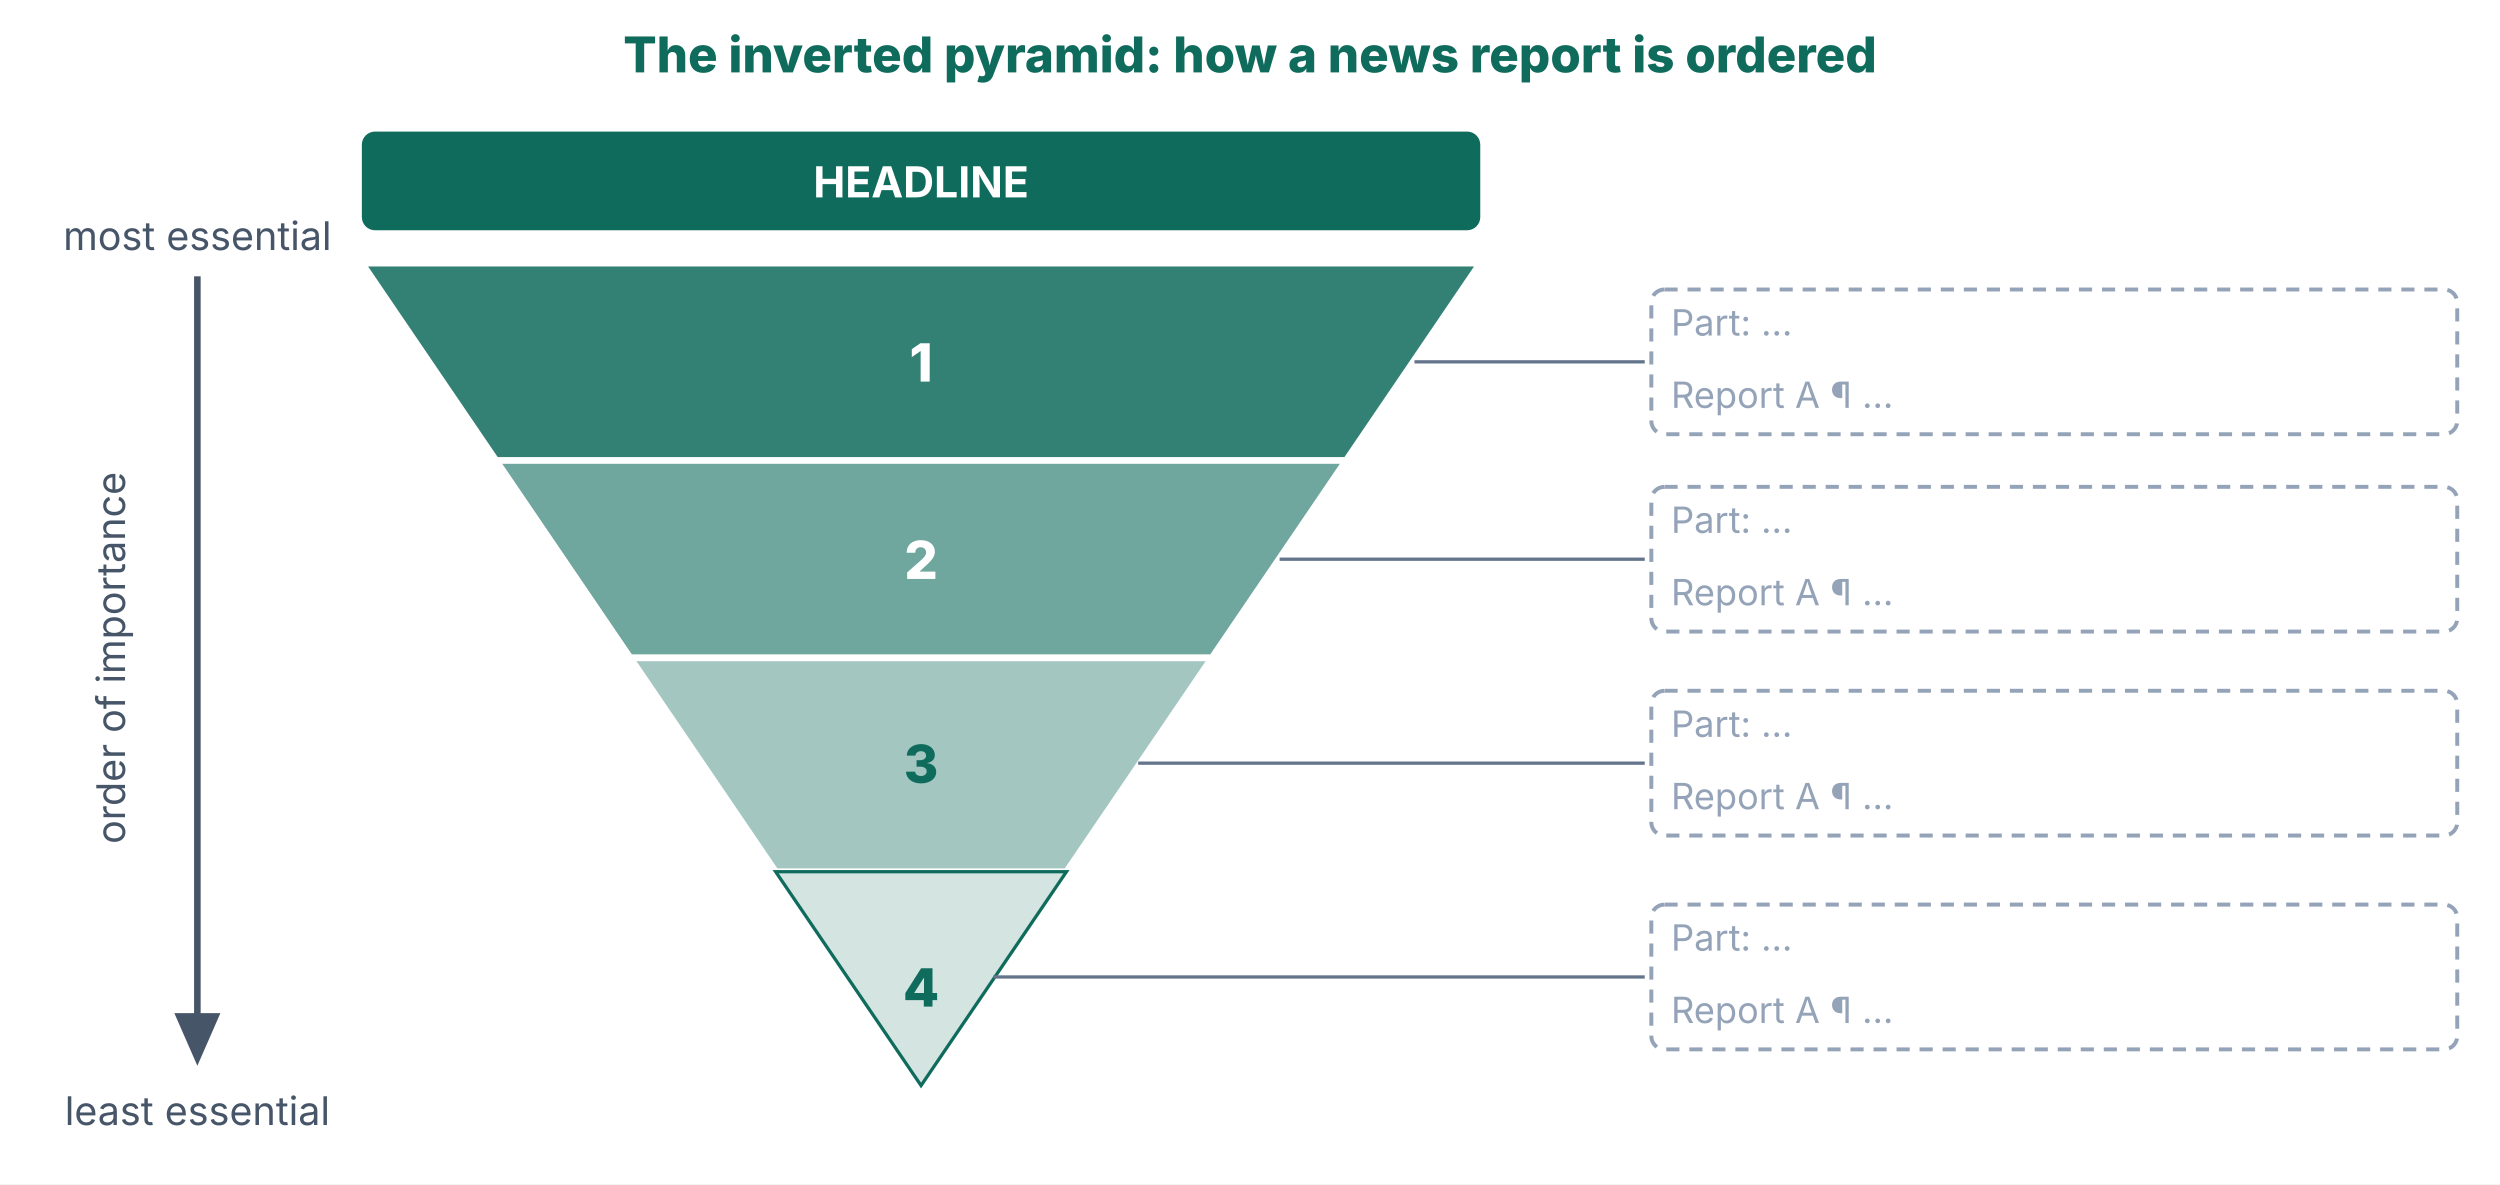
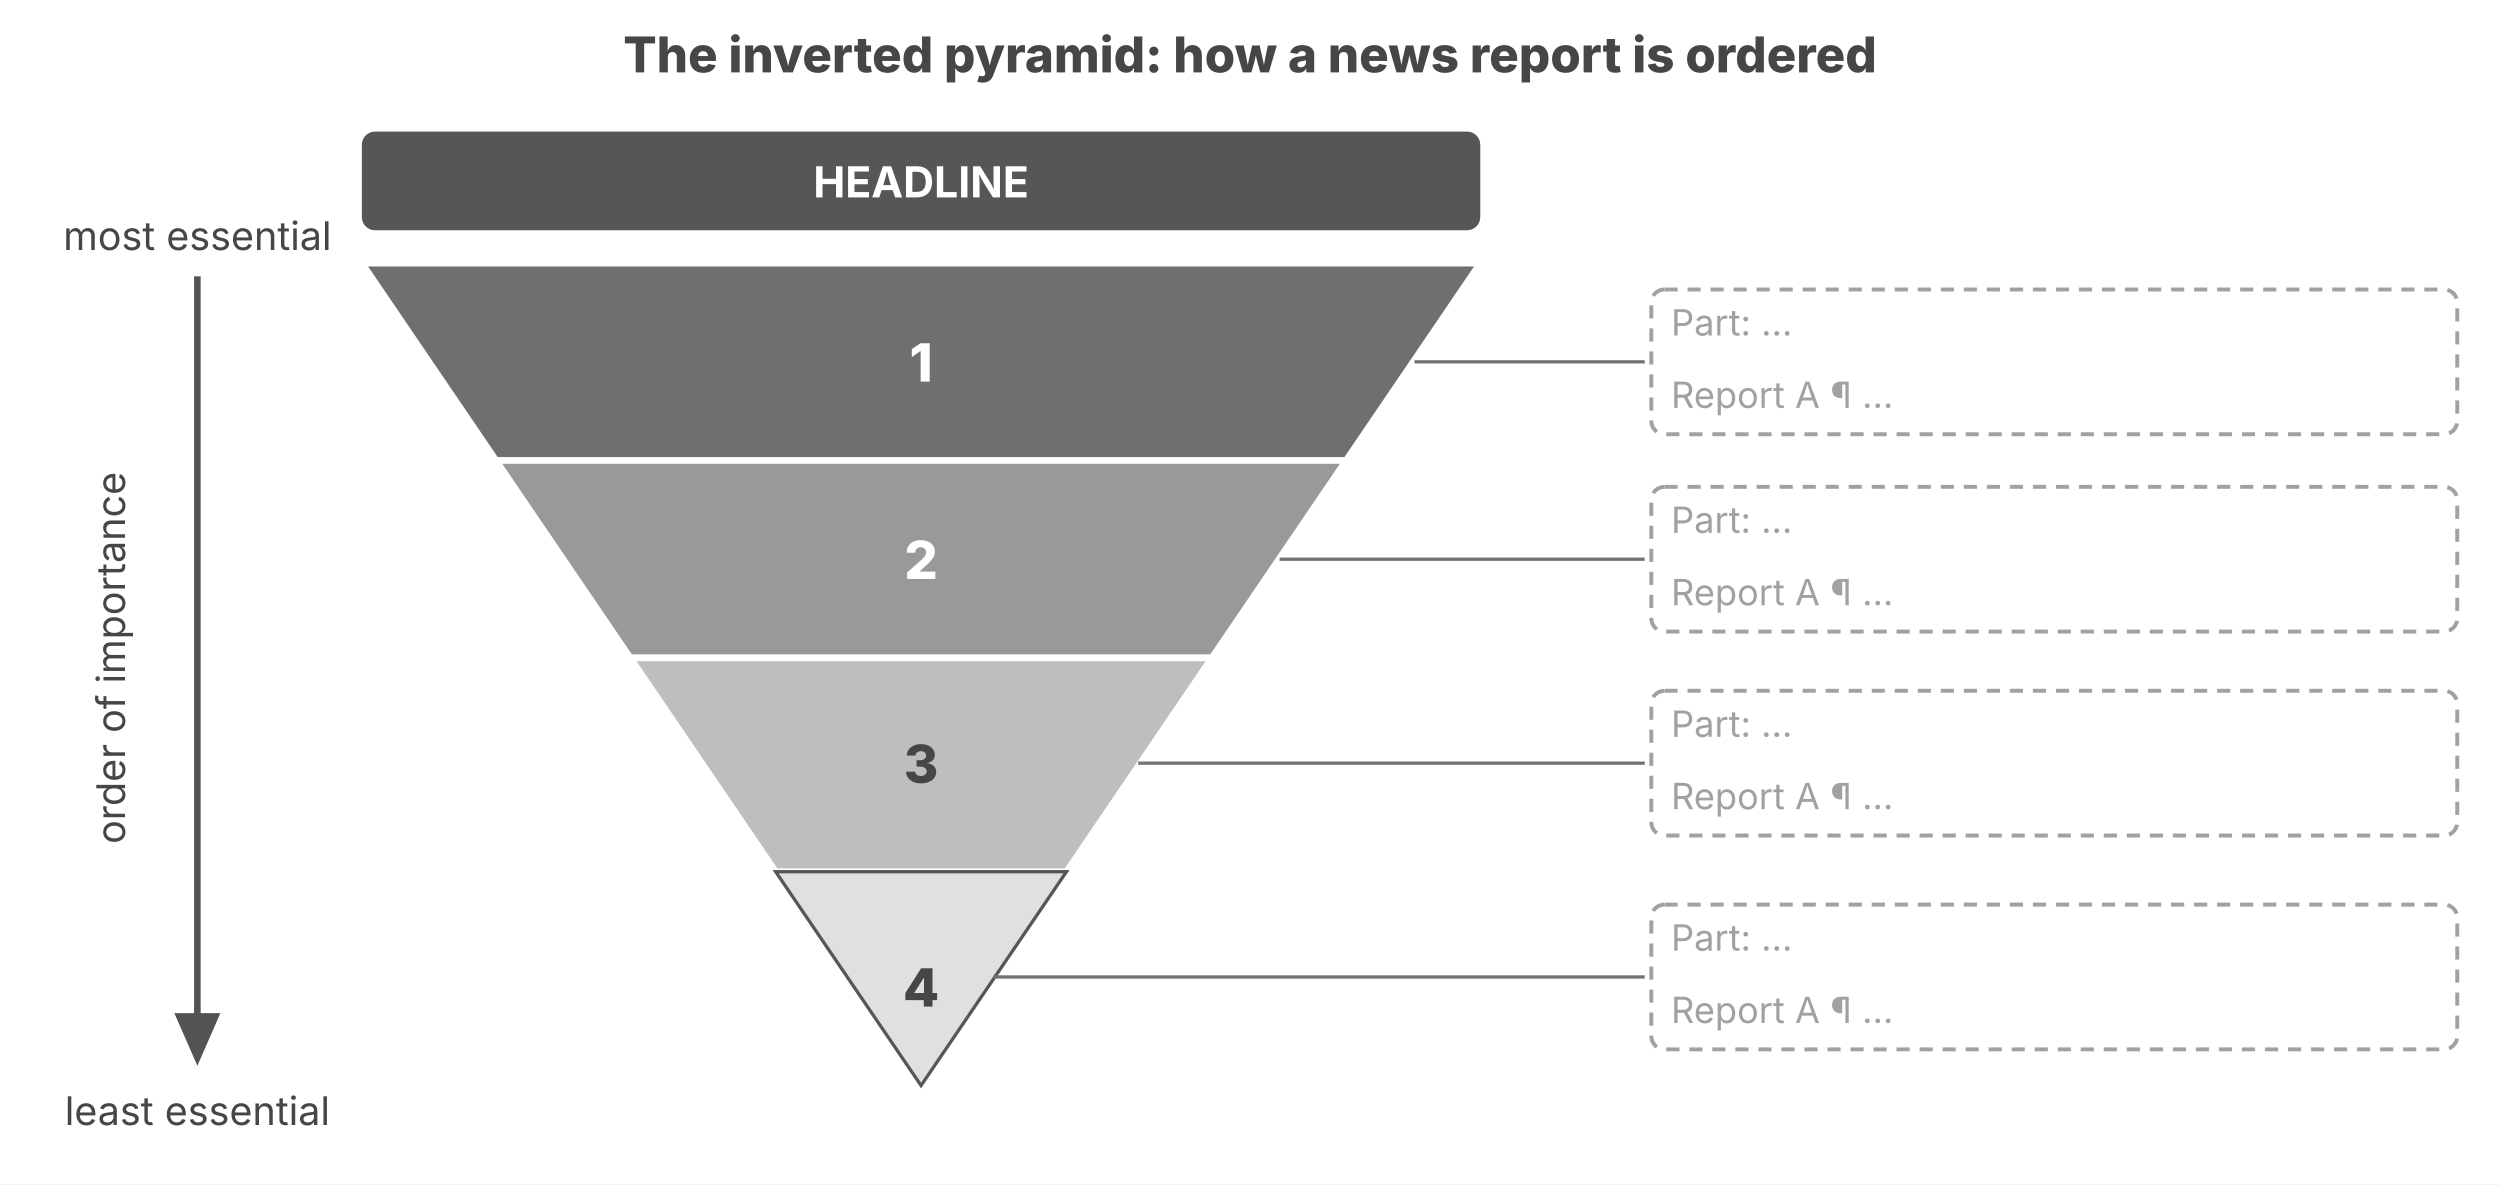
<svg xmlns="http://www.w3.org/2000/svg" viewBox="0 0 760 360" width="760" height="360" font-family="Inter, Arial, sans-serif" font-size="13">
-   <rect width="760" height="360" fill="#fff" />
-   <text x="380" y="22" text-anchor="middle" font-weight="800" font-size="15" fill="#0f6b5c">The inverted pyramid: how a news report is ordered</text>
-   <rect x="110" y="40" width="340" height="30" rx="4" fill="#0f6b5c" />
-   <text x="280" y="60" text-anchor="middle" fill="#fff" font-weight="700">HEADLINE</text>
-   <polygon points="110,80 450,80 409.2,140 150.8,140" fill="#0f6b5c" fill-opacity="0.85" stroke="#fff" stroke-width="2" />
-   <polygon points="150.8,140 409.2,140 368.4,200 191.6,200" fill="#0f6b5c" fill-opacity="0.6" stroke="#fff" stroke-width="2" />
-   <polygon points="191.6,200 368.4,200 324.2,265 235.8,265" fill="#0f6b5c" fill-opacity="0.38" stroke="#fff" stroke-width="2" />
-   <polygon points="235.8,265 324.2,265 280,330" fill="#0f6b5c" fill-opacity="0.18" stroke="#0f6b5c" stroke-width="1" />
+   <rect width="760" height="360" fill="#ffffff" />
+   <text x="380" y="22" text-anchor="middle" font-weight="800" font-size="15" fill="#464646">The inverted pyramid: how a news report is ordered</text>
+   <rect x="110" y="40" width="340" height="30" rx="4" fill="#565656" />
+   <text x="280" y="60" text-anchor="middle" fill="#ffffff" font-weight="700">HEADLINE</text>
+   <polygon points="110,80 450,80 409.2,140 150.8,140" fill="#565656" fill-opacity="0.85" stroke="#ffffff" stroke-width="2" />
+   <polygon points="150.8,140 409.2,140 368.4,200 191.6,200" fill="#565656" fill-opacity="0.6" stroke="#ffffff" stroke-width="2" />
+   <polygon points="191.6,200 368.4,200 324.2,265 235.8,265" fill="#565656" fill-opacity="0.38" stroke="#ffffff" stroke-width="2" />
+   <polygon points="235.8,265 324.2,265 280,330" fill="#565656" fill-opacity="0.18" stroke="#565656" stroke-width="1" />
  <g font-weight="800" font-size="16" text-anchor="middle">
-     <text x="280" y="116" fill="#fff">1</text>
-     <text x="280" y="176" fill="#fff">2</text>
-     <text x="280" y="238" fill="#0f6b5c">3</text>
-     <text x="280" y="306" fill="#0f6b5c">4</text>
+     <text x="280" y="116" fill="#ffffff">1</text>
+     <text x="280" y="176" fill="#ffffff">2</text>
+     <text x="280" y="238" fill="#464646">3</text>
+     <text x="280" y="306" fill="#464646">4</text>
  </g>
-   <g stroke="#475569" stroke-width="2" fill="#475569">
+   <g stroke="#535353" stroke-width="2" fill="#535353">
    <line x1="60" y1="84" x2="60" y2="312" />
    <polygon points="60,324 53,308 67,308" stroke="none" />
  </g>
-   <text x="60" y="76" text-anchor="middle" font-size="12" fill="#475569">most essential</text>
-   <text x="60" y="342" text-anchor="middle" font-size="12" fill="#475569">least essential</text>
-   <text x="38" y="200" font-size="12" fill="#475569" transform="rotate(-90 38 200)" text-anchor="middle">order of importance</text>
-   <g stroke="#64748b" stroke-width="1">
+   <text x="60" y="76" text-anchor="middle" font-size="12" fill="#464646">most essential</text>
+   <text x="60" y="342" text-anchor="middle" font-size="12" fill="#464646">least essential</text>
+   <text x="38" y="200" font-size="12" fill="#464646" transform="rotate(-90 38 200)" text-anchor="middle">order of importance</text>
+   <g stroke="#727272" stroke-width="1">
    <line x1="430" y1="110" x2="500" y2="110" />
    <line x1="389" y1="170" x2="500" y2="170" />
    <line x1="346" y1="232" x2="500" y2="232" />
    <line x1="302" y1="297" x2="500" y2="297" />
  </g>
-   <g fill="none" stroke="#94a3b8" stroke-width="1.2" stroke-dasharray="4 3">
+   <g fill="none" stroke="#a1a1a1" stroke-width="1.2" stroke-dasharray="4 3">
    <rect x="502" y="88" width="245" height="44" rx="4" />
    <rect x="502" y="148" width="245" height="44" rx="4" />
    <rect x="502" y="210" width="245" height="44" rx="4" />
    <rect x="502" y="275" width="245" height="44" rx="4" />
  </g>
-   <g font-size="11" fill="#94a3b8">
+   <g font-size="11" fill="#a1a1a1">
    <text x="508" y="102">Part: …</text>
    <text x="508" y="124">Report A ¶ …</text>
    <text x="508" y="162">Part: …</text>
    <text x="508" y="184">Report A ¶ …</text>
    <text x="508" y="224">Part: …</text>
    <text x="508" y="246">Report A ¶ …</text>
    <text x="508" y="289">Part: …</text>
    <text x="508" y="311">Report A ¶ …</text>
  </g>
</svg>
